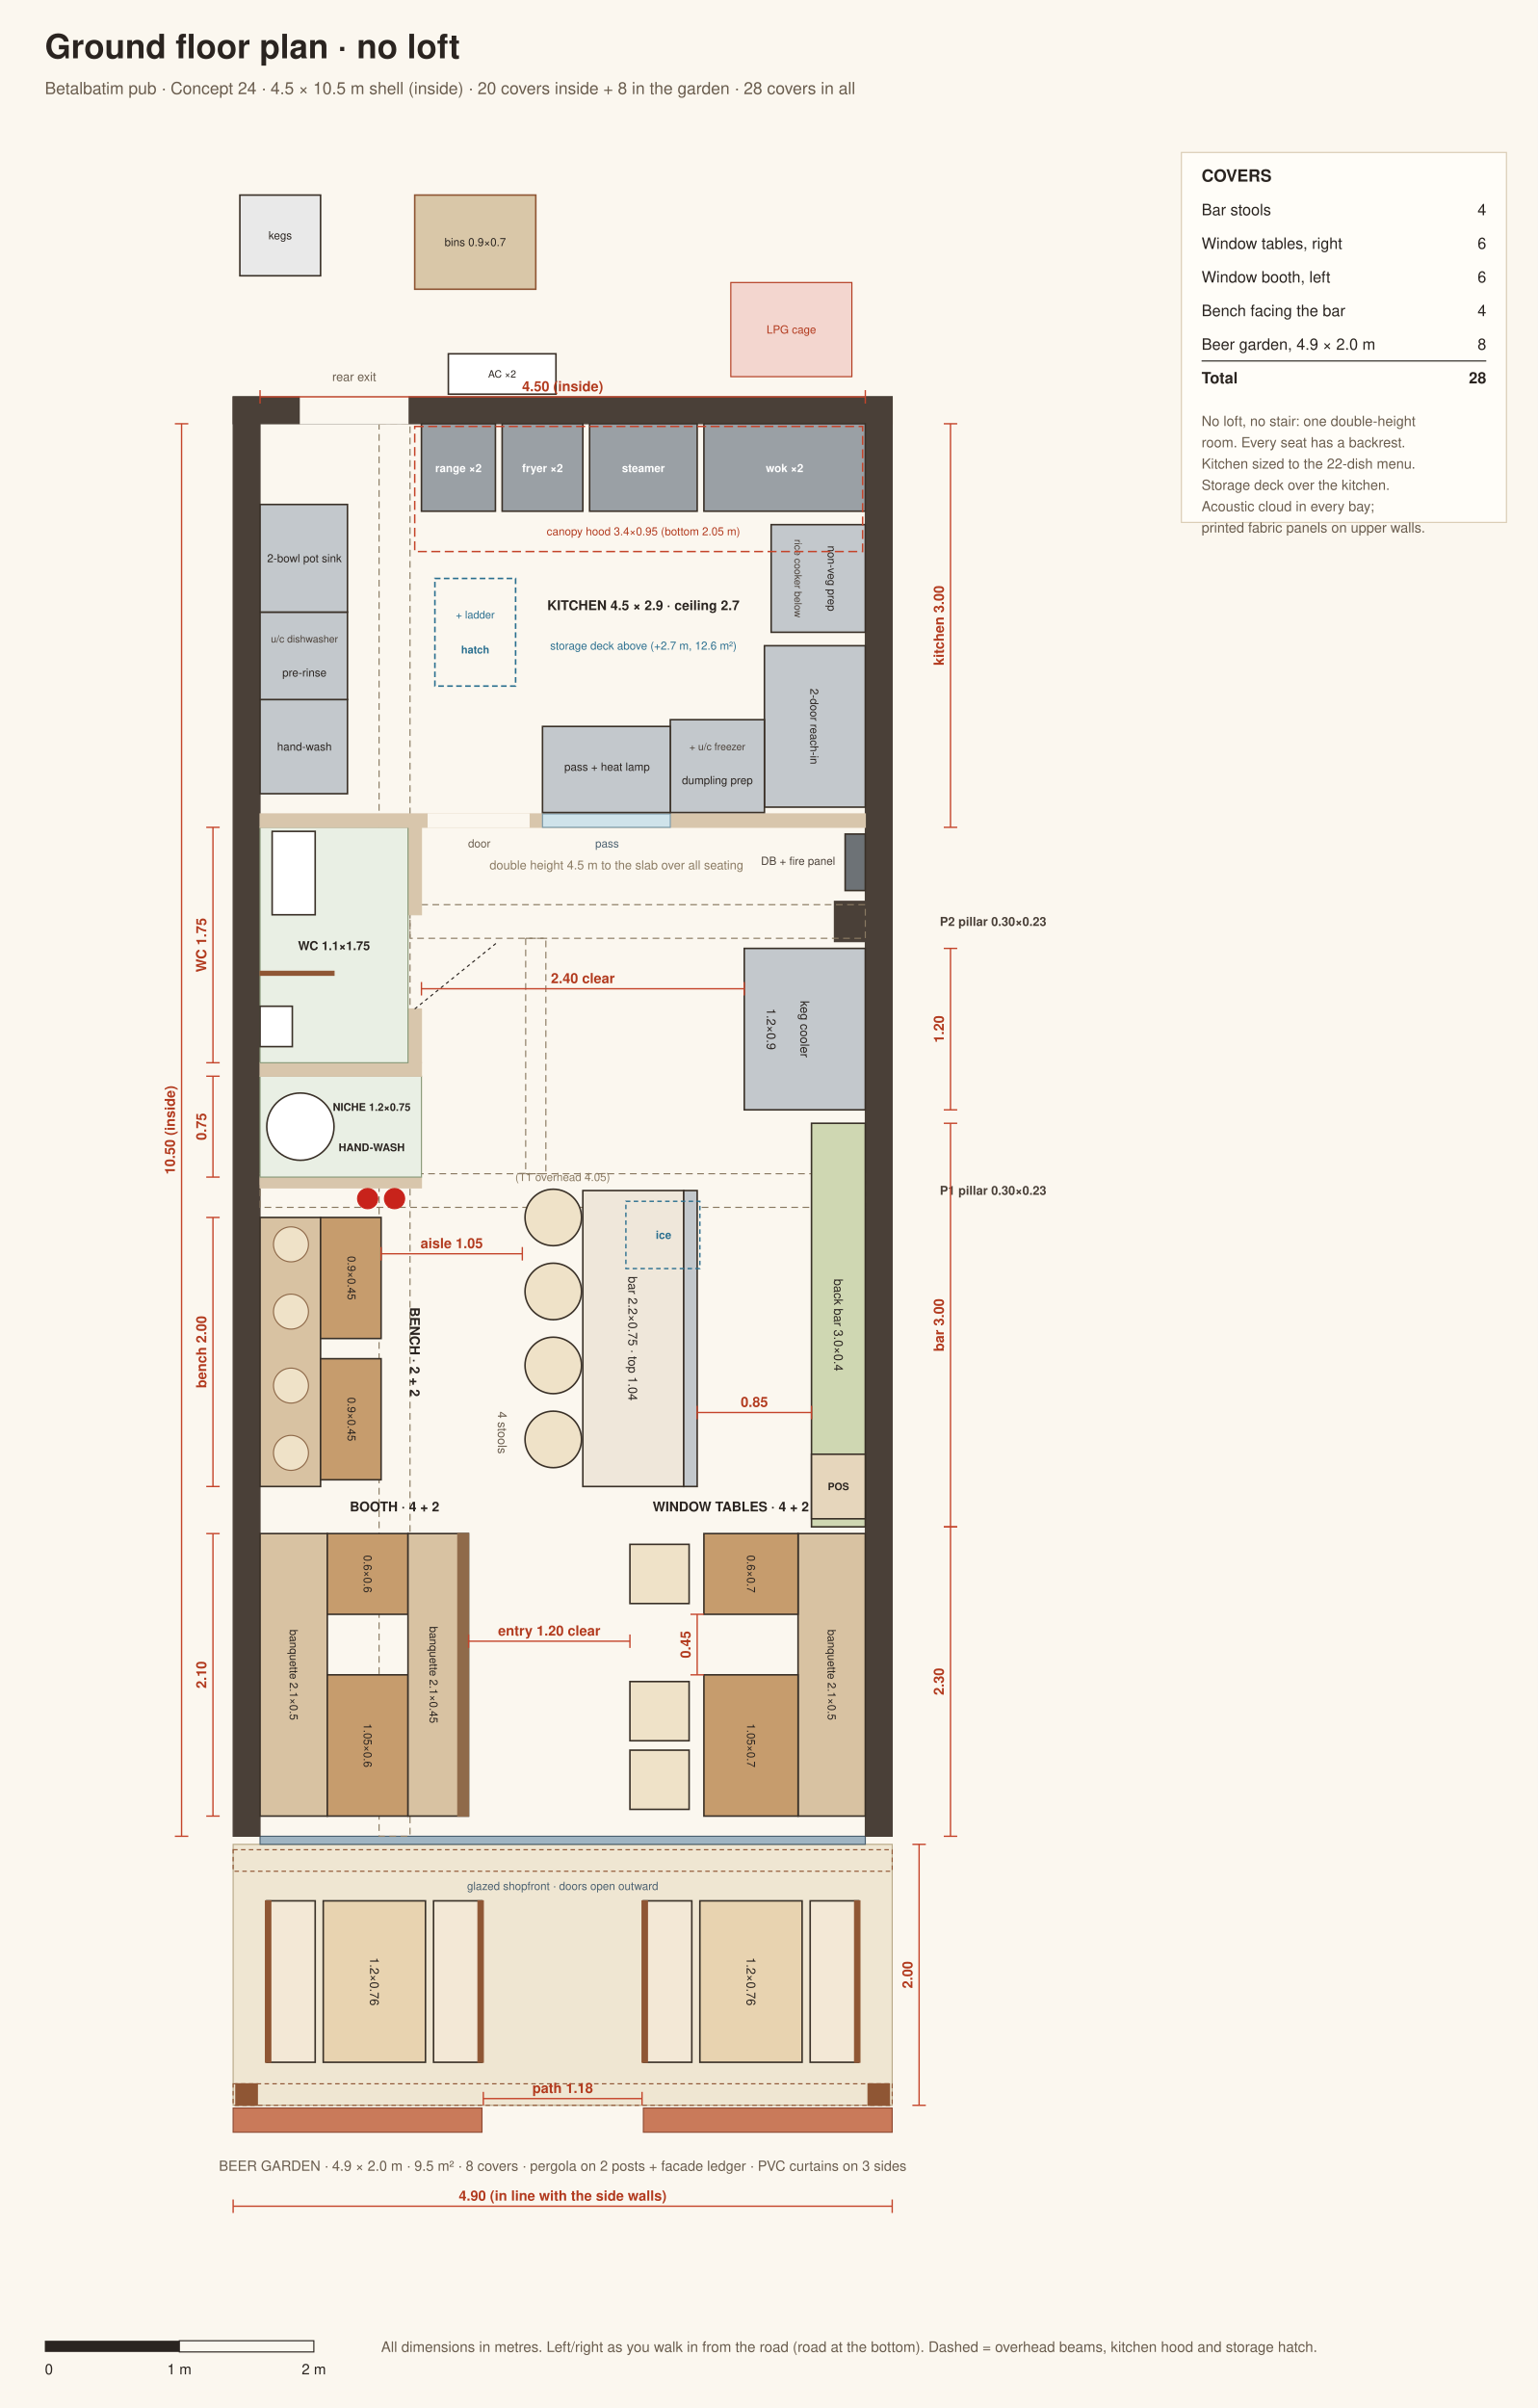
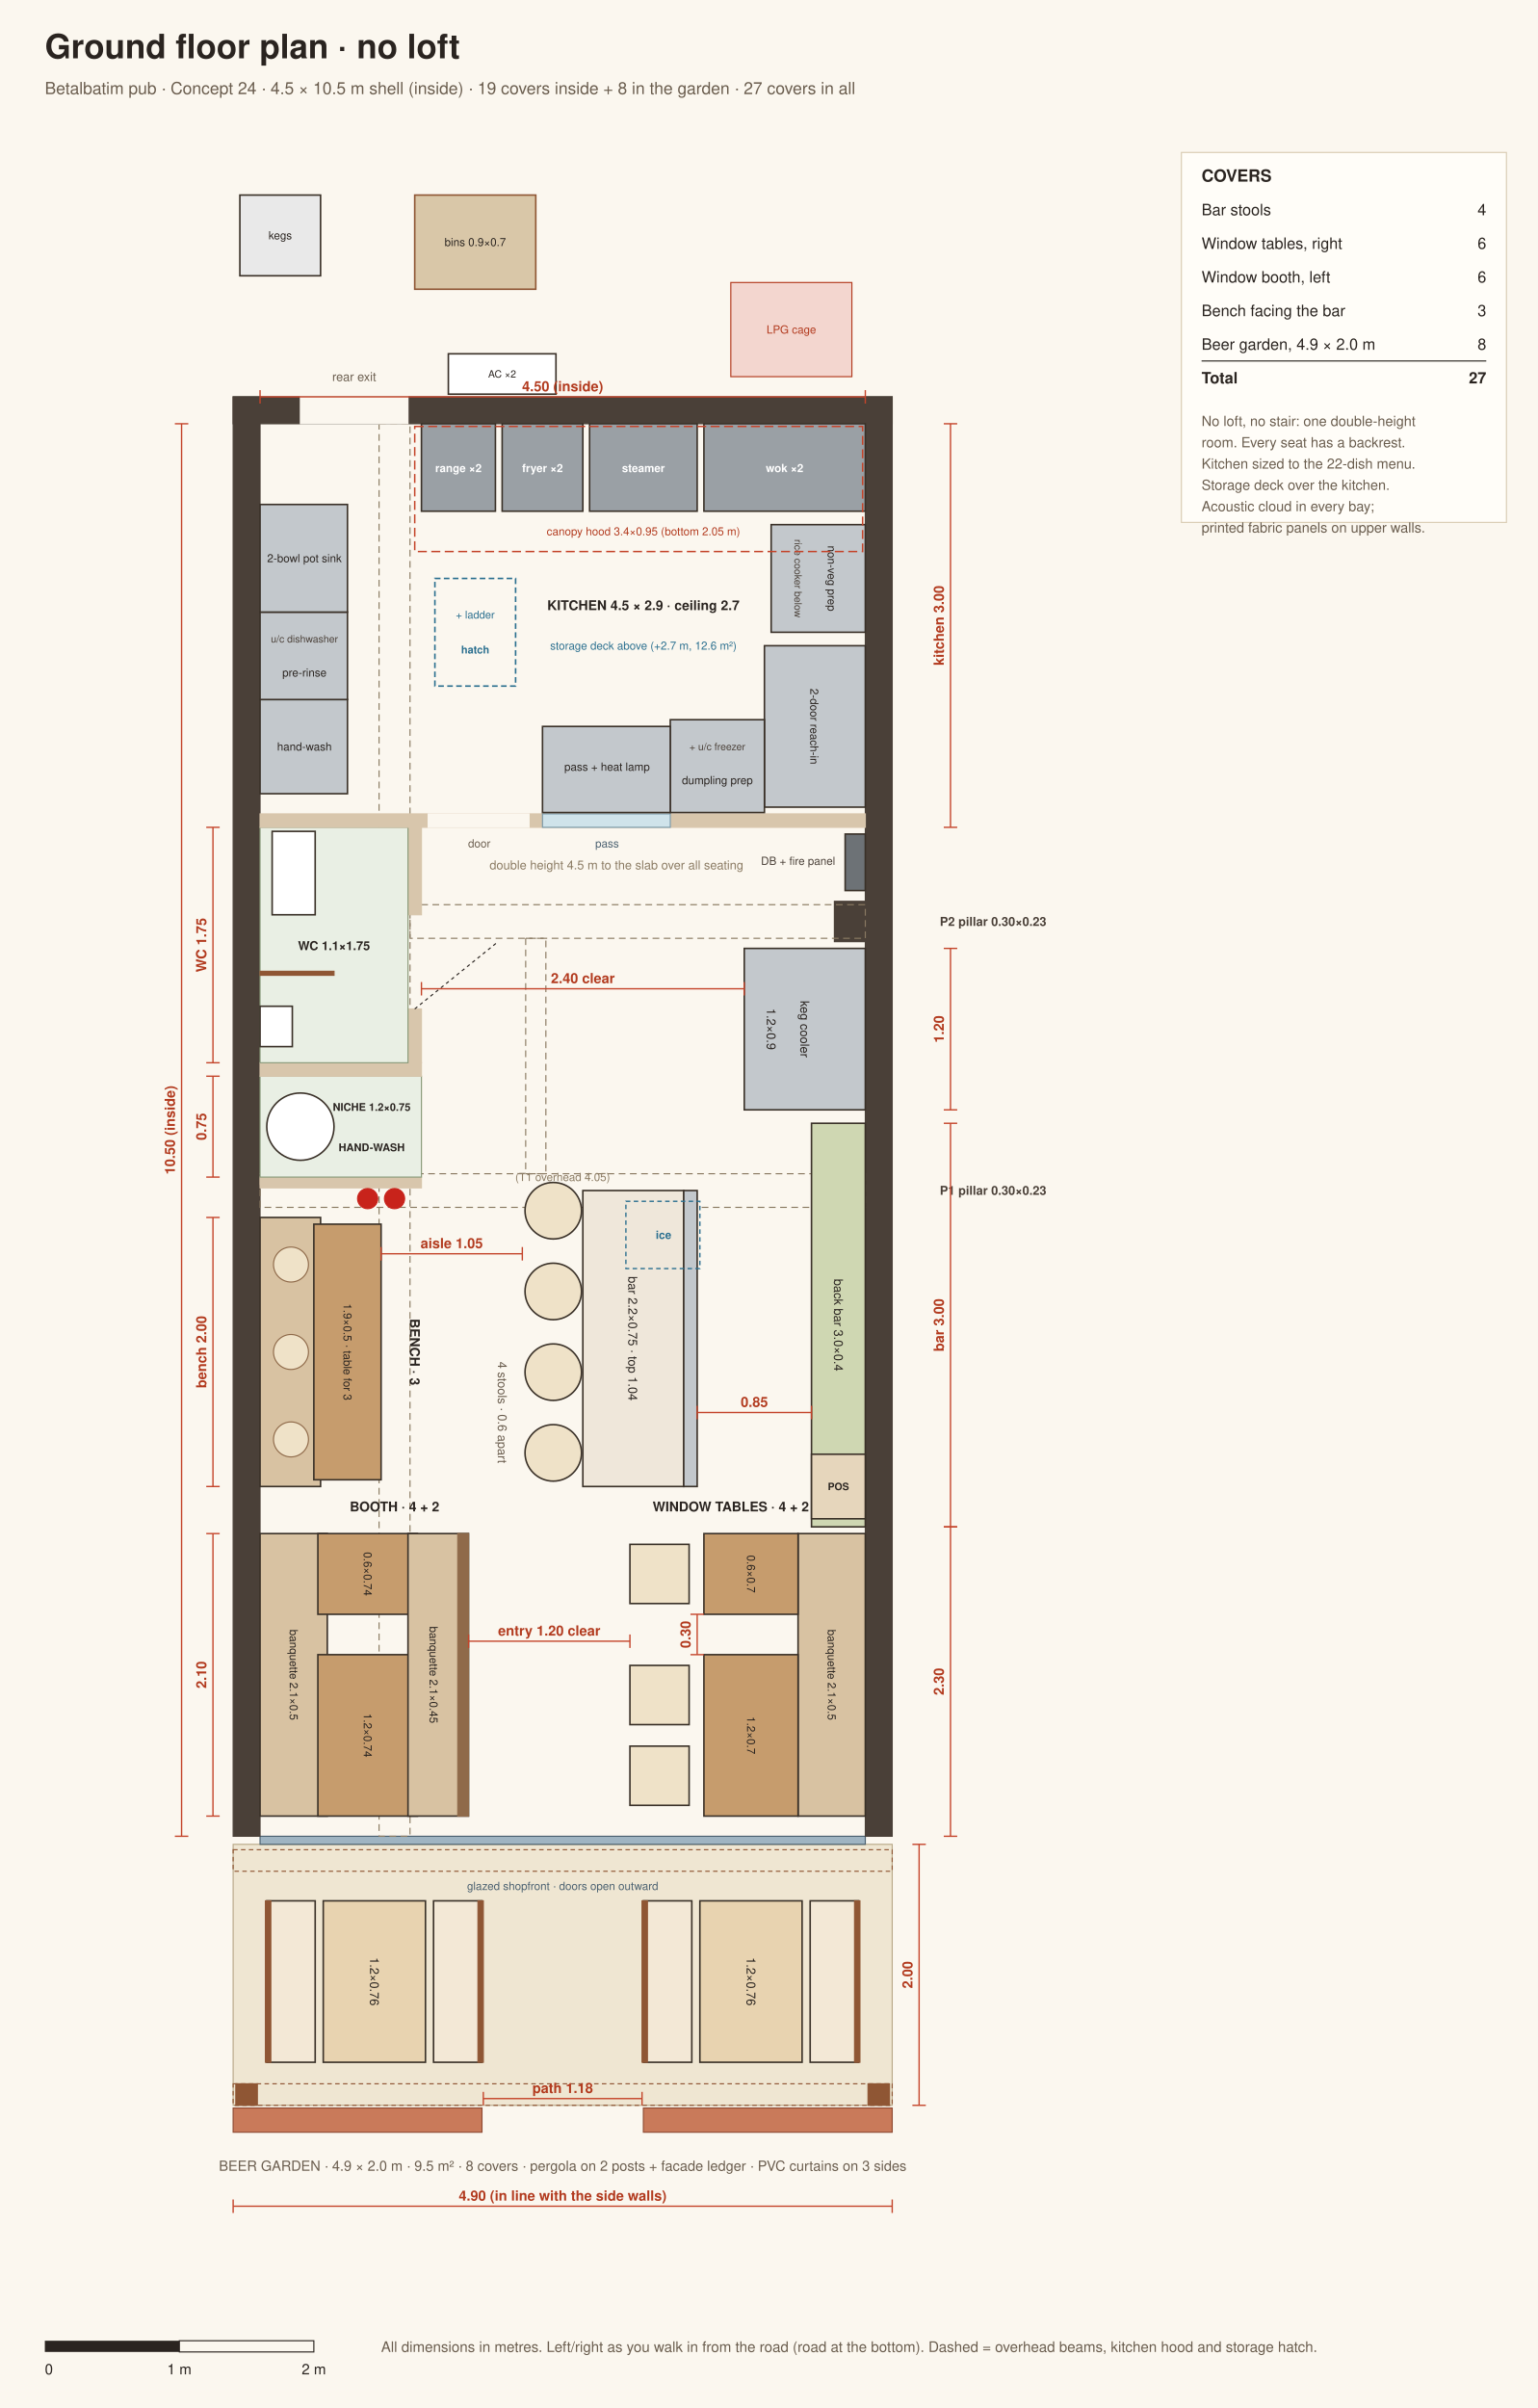
<svg xmlns="http://www.w3.org/2000/svg" width="1372" height="2148" viewBox="0 0 1372 2148" font-family="IBM Plex Sans, Helvetica, Arial, sans-serif">
  <rect width="100%" height="100%" fill="#fbf7ef" />
  <text x="40" y="52" font-size="30" font-weight="700" fill="#2a2420">Ground floor plan · no loft</text>
-   <text x="40" y="84" font-size="15" fill="#6a5d4e">Betalbatim pub · Concept 24 · 4.5 × 10.5 m shell (inside) · 20 covers inside + 8 in the garden · 28 covers in all</text>
+   <text x="40" y="84" font-size="15" fill="#6a5d4e">Betalbatim pub · Concept 24 · 4.5 × 10.5 m shell (inside) · 19 covers inside + 8 in the garden · 27 covers in all</text>
  <rect x="208.0" y="1645.2" width="588.0" height="232.8" rx="0" fill="#efe6d2" stroke="#b9a989" stroke-width="1" opacity="1" />
  <rect x="774.4" y="1858.8" width="19.2" height="19.2" rx="0" fill="#8f5634" stroke="#8f5634" stroke-width="1" opacity="1" />
  <rect x="210.4" y="1858.8" width="19.2" height="19.2" rx="0" fill="#8f5634" stroke="#8f5634" stroke-width="1" opacity="1" />
  <rect x="208.0" y="1650.0" width="588.0" height="19.2" rx="0" fill="none" stroke="#8f5634" stroke-width="1" opacity="1" stroke-dasharray="4 3" />
  <rect x="208.0" y="1858.8" width="588.0" height="19.2" rx="0" fill="none" stroke="#8f5634" stroke-width="1" opacity="1" stroke-dasharray="4 3" />
  <rect x="624.4" y="1695.6" width="91.2" height="144.0" rx="0" fill="#e8d3b0" stroke="#3a3128" stroke-width="1.4" opacity="1" />
  <text x="670.0" y="1771.5" font-size="11" fill="#2a2420" text-anchor="middle" font-weight="500" transform="rotate(90 670.0 1767.6)">1.2×0.76</text>
  <rect x="722.8" y="1695.6" width="43.2" height="144.0" rx="0" fill="#f3e8d6" stroke="#3a3128" stroke-width="1.4" opacity="1" />
  <rect x="762.4" y="1695.6" width="4.8" height="144.0" rx="0" fill="#8f5634" stroke="#8f5634" stroke-width="1" opacity="1" />
  <rect x="574.0" y="1695.6" width="43.2" height="144.0" rx="0" fill="#f3e8d6" stroke="#3a3128" stroke-width="1.4" opacity="1" />
  <rect x="572.8" y="1695.6" width="4.8" height="144.0" rx="0" fill="#8f5634" stroke="#8f5634" stroke-width="1" opacity="1" />
  <rect x="288.4" y="1695.6" width="91.2" height="144.0" rx="0" fill="#e8d3b0" stroke="#3a3128" stroke-width="1.4" opacity="1" />
  <text x="334.0" y="1771.5" font-size="11" fill="#2a2420" text-anchor="middle" font-weight="500" transform="rotate(90 334.0 1767.6)">1.2×0.76</text>
  <rect x="386.8" y="1695.6" width="43.2" height="144.0" rx="0" fill="#f3e8d6" stroke="#3a3128" stroke-width="1.4" opacity="1" />
  <rect x="426.4" y="1695.6" width="4.8" height="144.0" rx="0" fill="#8f5634" stroke="#8f5634" stroke-width="1" opacity="1" />
  <rect x="238.0" y="1695.6" width="43.2" height="144.0" rx="0" fill="#f3e8d6" stroke="#3a3128" stroke-width="1.4" opacity="1" />
  <rect x="236.8" y="1695.6" width="4.8" height="144.0" rx="0" fill="#8f5634" stroke="#8f5634" stroke-width="1" opacity="1" />
  <rect x="574.0" y="1880.4" width="222.0" height="21.6" rx="0" fill="#c97a5a" stroke="#8f4a32" stroke-width="1" opacity="1" />
  <rect x="208.0" y="1880.4" width="222.0" height="21.6" rx="0" fill="#c97a5a" stroke="#8f4a32" stroke-width="1" opacity="1" />
  <text x="502.0" y="1936.4" font-size="12.5" fill="#6a5d4e" text-anchor="middle" font-weight="500">BEER GARDEN · 4.9 × 2.0 m · 9.5 m² · 8 covers · pergola on 2 posts + facade ledger · PVC curtains on 3 sides</text>
  <g stroke="#c4442a" stroke-width="1.2">
    <line x1="572.8" y1="1872.0" x2="431.2" y2="1872.0" />
    <line x1="572.8" y1="1866.0" x2="572.8" y2="1878.0" />
    <line x1="431.2" y1="1866.0" x2="431.2" y2="1878.0" />
  </g>
  <text x="502.0" y="1867.0" font-size="12.5" fill="#b23a1e" text-anchor="middle" font-weight="600">path 1.18</text>
  <g stroke="#c4442a" stroke-width="1.2">
    <line x1="820.0" y1="1878.0" x2="820.0" y2="1645.2" />
    <line x1="814.0" y1="1878.0" x2="826.0" y2="1878.0" />
    <line x1="814.0" y1="1645.2" x2="826.0" y2="1645.2" />
  </g>
  <text x="814.0" y="1761.6" font-size="12.5" fill="#b23a1e" text-anchor="middle" font-weight="600" transform="rotate(-90 814.0 1761.6)">2.00</text>
  <g stroke="#c4442a" stroke-width="1.2">
    <line x1="796.0" y1="1968.0" x2="208" y2="1968.0" />
    <line x1="796.0" y1="1962.0" x2="796.0" y2="1974.0" />
    <line x1="208" y1="1962.0" x2="208" y2="1974.0" />
  </g>
  <text x="502.0" y="1963.0" font-size="12.5" fill="#b23a1e" text-anchor="middle" font-weight="600">4.90 (in line with the side walls)</text>
  <rect x="232.0" y="1638.0" width="540.0" height="7.2" rx="0" fill="#9fb4c2" stroke="#4a6070" stroke-width="1" opacity="1" />
  <text x="502.0" y="1685.9" font-size="10" fill="#4a6070" text-anchor="middle" font-weight="500">glazed shopfront · doors open outward</text>
  <rect x="772.0" y="354.0" width="24.0" height="1284.0" rx="0" fill="#4a4038" stroke="#4a4038" stroke-width="1" opacity="1" />
  <rect x="208.0" y="354.0" width="24.0" height="1284.0" rx="0" fill="#4a4038" stroke="#4a4038" stroke-width="1" opacity="1" />
  <rect x="208.0" y="354.0" width="588.0" height="24.0" rx="0" fill="#4a4038" stroke="#4a4038" stroke-width="1" opacity="1" />
  <rect x="744.4" y="1044.0" width="27.6" height="36.0" rx="0" fill="#4a4038" stroke="#4a4038" stroke-width="1" opacity="1" />
  <text x="886.0" y="1065.8" font-size="11" fill="#4a4038" text-anchor="middle" font-weight="700">P1 pillar 0.30×0.23</text>
  <rect x="744.4" y="804.0" width="27.6" height="36.0" rx="0" fill="#4a4038" stroke="#4a4038" stroke-width="1" opacity="1" />
  <text x="886.0" y="825.9" font-size="11" fill="#4a4038" text-anchor="middle" font-weight="700">P2 pillar 0.30×0.23</text>
  <rect x="338.2" y="378.0" width="27.6" height="1260.0" rx="0" fill="none" stroke="#8a7a62" stroke-width="1" opacity="1" stroke-dasharray="6 4" />
  <rect x="232.0" y="1047.0" width="540.0" height="30.0" rx="0" fill="none" stroke="#8a7a62" stroke-width="1" opacity="1" stroke-dasharray="6 4" />
  <rect x="365.8" y="807.0" width="406.2" height="30.0" rx="0" fill="none" stroke="#8a7a62" stroke-width="1" opacity="1" stroke-dasharray="6 4" />
  <rect x="469.0" y="837.0" width="18.0" height="210.0" rx="0" fill="none" stroke="#8a7a62" stroke-width="1" opacity="1" stroke-dasharray="6 4" />
  <rect x="712.0" y="1368.0" width="60.0" height="252.0" rx="0" fill="#d8c2a2" stroke="#3a3128" stroke-width="1.4" opacity="1" />
  <text x="742.0" y="1497.5" font-size="10" fill="#2a2420" text-anchor="middle" font-weight="500" transform="rotate(90 742.0 1494.0)">banquette 2.1×0.5</text>
-   <rect x="628.0" y="1494.0" width="84.0" height="126.0" rx="0" fill="#c69c6d" stroke="#3a3128" stroke-width="1.4" opacity="1" />
-   <text x="670.0" y="1560.5" font-size="10" fill="#2a2420" text-anchor="middle" font-weight="500" transform="rotate(90 670.0 1557.0)">1.05×0.7</text>
+   <rect x="628.0" y="1476.0" width="84.0" height="144.0" rx="0" fill="#c69c6d" stroke="#3a3128" stroke-width="1.4" opacity="1" />
+   <text x="670.0" y="1551.5" font-size="10" fill="#2a2420" text-anchor="middle" font-weight="500" transform="rotate(90 670.0 1548.0)">1.2×0.7</text>
  <rect x="628.0" y="1368.0" width="84.0" height="72.0" rx="0" fill="#c69c6d" stroke="#3a3128" stroke-width="1.4" opacity="1" />
  <text x="670.0" y="1407.5" font-size="10" fill="#2a2420" text-anchor="middle" font-weight="500" transform="rotate(90 670.0 1404.0)">0.6×0.7</text>
-   <rect x="562.0" y="1561.2" width="52.8" height="52.8" rx="0" fill="#efe2c8" stroke="#3a3128" stroke-width="1.4" opacity="1" />
-   <rect x="562.0" y="1500.0" width="52.8" height="52.8" rx="0" fill="#efe2c8" stroke="#3a3128" stroke-width="1.4" opacity="1" />
+   <rect x="562.0" y="1557.6" width="52.8" height="52.8" rx="0" fill="#efe2c8" stroke="#3a3128" stroke-width="1.4" opacity="1" />
+   <rect x="562.0" y="1485.6" width="52.8" height="52.8" rx="0" fill="#efe2c8" stroke="#3a3128" stroke-width="1.4" opacity="1" />
  <rect x="562.0" y="1377.6" width="52.8" height="52.8" rx="0" fill="#efe2c8" stroke="#3a3128" stroke-width="1.4" opacity="1" />
  <g stroke="#c4442a" stroke-width="1.2">
-     <line x1="622.0" y1="1494" x2="622.0" y2="1440.0" />
-     <line x1="616.0" y1="1494" x2="628.0" y2="1494" />
+     <line x1="622.0" y1="1476.0" x2="622.0" y2="1440.0" />
+     <line x1="616.0" y1="1476.0" x2="628.0" y2="1476.0" />
    <line x1="616.0" y1="1440.0" x2="628.0" y2="1440.0" />
  </g>
-   <text x="616.0" y="1467.0" font-size="12.5" fill="#b23a1e" text-anchor="middle" font-weight="600" transform="rotate(-90 616.0 1467.0)">0.45</text>
+   <text x="616.0" y="1458.0" font-size="12.5" fill="#b23a1e" text-anchor="middle" font-weight="600" transform="rotate(-90 616.0 1458.0)">0.30</text>
  <text x="652.0" y="1348.2" font-size="12" fill="#2a2420" text-anchor="middle" font-weight="700">WINDOW TABLES · 4 + 2</text>
  <rect x="232.0" y="1368.0" width="60.0" height="252.0" rx="0" fill="#d8c2a2" stroke="#3a3128" stroke-width="1.4" opacity="1" />
  <text x="262.0" y="1497.5" font-size="10" fill="#2a2420" text-anchor="middle" font-weight="500" transform="rotate(90 262.0 1494.0)">banquette 2.1×0.5</text>
-   <rect x="292.0" y="1494.0" width="72.0" height="126.0" rx="0" fill="#c69c6d" stroke="#3a3128" stroke-width="1.4" opacity="1" />
-   <text x="328.0" y="1560.5" font-size="10" fill="#2a2420" text-anchor="middle" font-weight="500" transform="rotate(90 328.0 1557.0)">1.05×0.6</text>
-   <rect x="292.0" y="1368.0" width="72.0" height="72.0" rx="0" fill="#c69c6d" stroke="#3a3128" stroke-width="1.4" opacity="1" />
-   <text x="328.0" y="1407.5" font-size="10" fill="#2a2420" text-anchor="middle" font-weight="500" transform="rotate(90 328.0 1404.0)">0.6×0.6</text>
+   <rect x="283.6" y="1476.0" width="88.8" height="144.0" rx="0" fill="#c69c6d" stroke="#3a3128" stroke-width="1.4" opacity="1" />
+   <text x="328.0" y="1551.5" font-size="10" fill="#2a2420" text-anchor="middle" font-weight="500" transform="rotate(90 328.0 1548.0)">1.2×0.74</text>
+   <rect x="283.6" y="1368.0" width="88.8" height="72.0" rx="0" fill="#c69c6d" stroke="#3a3128" stroke-width="1.4" opacity="1" />
+   <text x="328.0" y="1407.5" font-size="10" fill="#2a2420" text-anchor="middle" font-weight="500" transform="rotate(90 328.0 1404.0)">0.6×0.74</text>
  <rect x="364.0" y="1368.0" width="54.0" height="252.0" rx="0" fill="#d8c2a2" stroke="#3a3128" stroke-width="1.4" opacity="1" />
  <rect x="408.4" y="1368.0" width="9.6" height="252.0" rx="0" fill="#8f6a4a" stroke="#8f6a4a" stroke-width="1" opacity="1" />
  <text x="386.8" y="1497.5" font-size="10" fill="#2a2420" text-anchor="middle" font-weight="500" transform="rotate(90 386.8 1494.0)">banquette 2.1×0.45</text>
  <text x="352.0" y="1348.2" font-size="12" fill="#2a2420" text-anchor="middle" font-weight="700">BOOTH · 4 + 2</text>
  <g stroke="#c4442a" stroke-width="1.2">
    <line x1="562.0" y1="1464" x2="418.0" y2="1464" />
    <line x1="562.0" y1="1458" x2="562.0" y2="1470" />
    <line x1="418.0" y1="1458" x2="418.0" y2="1470" />
  </g>
  <text x="490.0" y="1459" font-size="12.5" fill="#b23a1e" text-anchor="middle" font-weight="600">entry 1.20 clear</text>
  <rect x="232.0" y="1086.0" width="54.0" height="240.0" rx="0" fill="#d8c2a2" stroke="#3a3128" stroke-width="1.4" opacity="1" />
-   <rect x="286.0" y="1212.0" width="54.0" height="108.0" rx="0" fill="#c69c6d" stroke="#3a3128" stroke-width="1.4" opacity="1" />
-   <text x="313.6" y="1269.5" font-size="10" fill="#2a2420" text-anchor="middle" font-weight="500" transform="rotate(90 313.6 1266.0)">0.9×0.45</text>
-   <rect x="286.0" y="1086.0" width="54.0" height="108.0" rx="0" fill="#c69c6d" stroke="#3a3128" stroke-width="1.4" opacity="1" />
-   <text x="313.6" y="1143.5" font-size="10" fill="#2a2420" text-anchor="middle" font-weight="500" transform="rotate(90 313.6 1140.0)">0.9×0.45</text>
-   <circle cx="259.6" cy="1296.0" r="15.6" fill="#efe2c8" stroke="#8f6a4a" stroke-width="1" />
-   <circle cx="259.6" cy="1236.0" r="15.6" fill="#efe2c8" stroke="#8f6a4a" stroke-width="1" />
-   <circle cx="259.6" cy="1170.0" r="15.6" fill="#efe2c8" stroke="#8f6a4a" stroke-width="1" />
-   <circle cx="259.6" cy="1110.0" r="15.6" fill="#efe2c8" stroke="#8f6a4a" stroke-width="1" />
-   <text x="370.0" y="1210.2" font-size="12" fill="#2a2420" text-anchor="middle" font-weight="700" transform="rotate(90 370.0 1206.0)">BENCH · 2 + 2</text>
+   <rect x="280.0" y="1092.0" width="60.0" height="228.0" rx="0" fill="#c69c6d" stroke="#3a3128" stroke-width="1.4" opacity="1" />
+   <text x="310.0" y="1209.5" font-size="10" fill="#2a2420" text-anchor="middle" font-weight="500" transform="rotate(90 310.0 1206.0)">1.9×0.5 · table for 3</text>
+   <circle cx="259.6" cy="1284.0" r="15.6" fill="#efe2c8" stroke="#8f6a4a" stroke-width="1" />
+   <circle cx="259.6" cy="1206.0" r="15.6" fill="#efe2c8" stroke="#8f6a4a" stroke-width="1" />
+   <circle cx="259.6" cy="1128.0" r="15.6" fill="#efe2c8" stroke="#8f6a4a" stroke-width="1" />
+   <text x="370.0" y="1210.2" font-size="12" fill="#2a2420" text-anchor="middle" font-weight="700" transform="rotate(90 370.0 1206.0)">BENCH · 3</text>
  <g stroke="#c4442a" stroke-width="1.2">
    <line x1="466.0" y1="1118.4" x2="340.0" y2="1118.4" />
    <line x1="466.0" y1="1112.4" x2="466.0" y2="1124.4" />
    <line x1="340.0" y1="1112.4" x2="340.0" y2="1124.4" />
  </g>
  <text x="403.0" y="1113.4" font-size="12.5" fill="#b23a1e" text-anchor="middle" font-weight="600">aisle 1.05</text>
  <rect x="724.0" y="1002.0" width="48.0" height="360.0" rx="0" fill="#cfd7b2" stroke="#3a3128" stroke-width="1.4" opacity="1" />
  <text x="748.0" y="1185.9" font-size="11" fill="#2a2420" text-anchor="middle" font-weight="500" transform="rotate(90 748.0 1182.0)">back bar 3.0×0.4</text>
  <rect x="520.0" y="1062.0" width="90.0" height="264.0" rx="0" fill="#efe7da" stroke="#3a3128" stroke-width="1.4" opacity="1" />
  <text x="564.4" y="1197.8" font-size="11" fill="#2a2420" text-anchor="middle" font-weight="500" transform="rotate(90 564.4 1194.0)">bar 2.2×0.75 · top 1.04</text>
  <rect x="610.0" y="1062.0" width="12.0" height="264.0" rx="0" fill="#c3c8cc" stroke="#3a3128" stroke-width="1.4" opacity="1" />
  <rect x="558.4" y="1071.6" width="66.0" height="60.0" rx="0" fill="none" stroke="#2a6f8f" stroke-width="1.2" opacity="1" stroke-dasharray="4 3" />
  <text x="592.0" y="1105.1" font-size="10" fill="#2a6f8f" text-anchor="middle" font-weight="700">ice</text>
  <g stroke="#c4442a" stroke-width="1.2">
    <line x1="724.0" y1="1260.0" x2="622.0" y2="1260.0" />
    <line x1="724.0" y1="1254.0" x2="724.0" y2="1266.0" />
    <line x1="622.0" y1="1254.0" x2="622.0" y2="1266.0" />
  </g>
  <text x="673.0" y="1255.0" font-size="12.5" fill="#b23a1e" text-anchor="middle" font-weight="600">0.85</text>
  <rect x="724.0" y="1297.2" width="48.0" height="57.6" rx="0" fill="#e6d6bc" stroke="#3a3128" stroke-width="1.4" opacity="1" />
  <text x="748.0" y="1329.2" font-size="9" fill="#2a2420" text-anchor="middle" font-weight="700">POS</text>
-   <circle cx="493.6" cy="1284.0" r="25.2" fill="#efe2c8" stroke="#3a3128" stroke-width="1.4" />
-   <circle cx="493.6" cy="1218.0" r="25.2" fill="#efe2c8" stroke="#3a3128" stroke-width="1.4" />
+   <circle cx="493.6" cy="1296.0" r="25.2" fill="#efe2c8" stroke="#3a3128" stroke-width="1.4" />
+   <circle cx="493.6" cy="1224.0" r="25.2" fill="#efe2c8" stroke="#3a3128" stroke-width="1.4" />
  <circle cx="493.6" cy="1152.0" r="25.2" fill="#efe2c8" stroke="#3a3128" stroke-width="1.4" />
-   <circle cx="493.6" cy="1086.0" r="25.2" fill="#efe2c8" stroke="#3a3128" stroke-width="1.4" />
-   <text x="448.0" y="1281.8" font-size="11" fill="#6a5d4e" text-anchor="middle" font-weight="500" transform="rotate(90 448.0 1278.0)">4 stools</text>
+   <circle cx="493.6" cy="1080.0" r="25.2" fill="#efe2c8" stroke="#3a3128" stroke-width="1.4" />
+   <text x="448.0" y="1263.8" font-size="11" fill="#6a5d4e" text-anchor="middle" font-weight="500" transform="rotate(90 448.0 1260.0)">4 stools · 0.6 apart</text>
  <rect x="664.0" y="846.0" width="108.0" height="144.0" rx="0" fill="#c3c8cc" stroke="#3a3128" stroke-width="1.4" opacity="1" />
  <text x="718.0" y="921.9" font-size="11" fill="#2a2420" text-anchor="middle" font-weight="500" transform="rotate(90 718.0 918.0)">keg cooler</text>
  <text x="688.0" y="921.9" font-size="11" fill="#2a2420" text-anchor="middle" font-weight="500" transform="rotate(90 688.0 918.0)">1.2×0.9</text>
  <rect x="754.0" y="744.0" width="18.0" height="50.4" rx="0" fill="#6d7276" stroke="#3a3128" stroke-width="1.4" opacity="1" />
  <text x="712.0" y="771.5" font-size="10" fill="#4a4038" text-anchor="middle" font-weight="500">DB + fire panel</text>
  <rect x="232.0" y="1050.0" width="144.0" height="9.6" rx="0" fill="#d8c6ac" stroke="#d8c6ac" stroke-width="1" opacity="1" />
  <rect x="232.0" y="960.0" width="144.0" height="90.0" rx="0" fill="#e9efe4" stroke="#8a9a7a" stroke-width="1" opacity="1" />
  <circle cx="268.0" cy="1005.0" r="30.0" fill="#ffffff" stroke="#3a3128" stroke-width="1.4" />
  <text x="331.6" y="1026.9" font-size="9.5" fill="#2a2420" text-anchor="middle" font-weight="700">HAND-WASH</text>
  <text x="331.6" y="990.9" font-size="9.5" fill="#2a2420" text-anchor="middle" font-weight="700">NICHE 1.2×0.75</text>
  <circle cx="352.0" cy="1069.2" r="9.0" fill="#c8231b" stroke="#c8231b" stroke-width="1" />
  <circle cx="328.0" cy="1069.2" r="9.0" fill="#c8231b" stroke="#c8231b" stroke-width="1" />
  <rect x="232.0" y="948.0" width="144.0" height="12.0" rx="0" fill="#d8c6ac" stroke="#d8c6ac" stroke-width="1" opacity="1" />
  <rect x="364.0" y="900.0" width="12.0" height="48.0" rx="0" fill="#d8c6ac" stroke="#d8c6ac" stroke-width="1" opacity="1" />
  <rect x="364.0" y="738.0" width="12.0" height="78.0" rx="0" fill="#d8c6ac" stroke="#d8c6ac" stroke-width="1" opacity="1" />
  <rect x="232.0" y="738.0" width="132.0" height="210.0" rx="0" fill="#e9efe4" stroke="#8a9a7a" stroke-width="1" opacity="1" />
  <line x1="370.0" y1="900.0" x2="444.4" y2="840.0" stroke="#2a2420" stroke-width="1" stroke-dasharray="3 3" />
  <text x="298.0" y="847.5" font-size="11" fill="#2a2420" text-anchor="middle" font-weight="700">WC 1.1×1.75</text>
  <rect x="242.8" y="741.6" width="38.4" height="74.4" rx="0" fill="#ffffff" stroke="#3a3128" stroke-width="1.4" opacity="1" />
  <rect x="232.0" y="897.6" width="28.8" height="36.0" rx="0" fill="#ffffff" stroke="#3a3128" stroke-width="1.4" opacity="1" />
  <rect x="232.0" y="866.4" width="66.0" height="3.6" rx="0" fill="#8f5634" stroke="#8f5634" stroke-width="1" opacity="1" />
  <rect x="232.0" y="726.0" width="540.0" height="12.0" rx="0" fill="#d8c6ac" stroke="#d8c6ac" stroke-width="1" opacity="1" />
  <rect x="484.0" y="726.0" width="114.0" height="12.0" rx="0" fill="#cfe3ea" stroke="#7a9aaa" stroke-width="1" opacity="1" />
  <rect x="382.0" y="726.0" width="90.0" height="12.0" rx="0" fill="#fbf7ef" stroke="#fbf7ef" stroke-width="1" opacity="1" />
  <text x="541.6" y="755.9" font-size="10" fill="#4a6070" text-anchor="middle" font-weight="500">pass</text>
  <text x="427.6" y="755.9" font-size="10" fill="#6a5d4e" text-anchor="middle" font-weight="500">door</text>
  <rect x="682.0" y="576.0" width="90.0" height="144.0" rx="0" fill="#c3c8cc" stroke="#3a3128" stroke-width="1.4" opacity="1" />
  <text x="726.4" y="651.5" font-size="10" fill="#2a2420" text-anchor="middle" font-weight="500" transform="rotate(90 726.4 648.0)">2-door reach-in</text>
  <rect x="688.0" y="468.0" width="84.0" height="96.0" rx="0" fill="#c3c8cc" stroke="#3a3128" stroke-width="1.4" opacity="1" />
  <text x="742.0" y="519.5" font-size="10" fill="#2a2420" text-anchor="middle" font-weight="500" transform="rotate(90 742.0 516.0)">non-veg prep</text>
  <text x="712.0" y="519.2" font-size="9" fill="#4a4038" text-anchor="middle" font-weight="500" transform="rotate(90 712.0 516.0)">rice cooker below</text>
  <rect x="598.0" y="642.0" width="84.0" height="82.8" rx="0" fill="#c3c8cc" stroke="#3a3128" stroke-width="1.4" opacity="1" />
  <text x="640.0" y="699.5" font-size="10" fill="#2a2420" text-anchor="middle" font-weight="500">dumpling prep</text>
  <text x="640.0" y="669.2" font-size="9" fill="#4a4038" text-anchor="middle" font-weight="500">+ u/c freezer</text>
  <rect x="484.0" y="648.0" width="114.0" height="76.8" rx="0" fill="#c3c8cc" stroke="#3a3128" stroke-width="1.4" opacity="1" />
  <text x="541.6" y="687.5" font-size="10" fill="#2a2420" text-anchor="middle" font-weight="500">pass + heat lamp</text>
  <rect x="628.0" y="378.0" width="144.0" height="78.0" rx="0" fill="#9aa0a5" stroke="#3a3128" stroke-width="1.4" opacity="1" />
  <text x="700.0" y="421.1" font-size="10" fill="#fff" text-anchor="middle" font-weight="700">wok ×2</text>
  <rect x="526.0" y="378.0" width="96.0" height="78.0" rx="0" fill="#9aa0a5" stroke="#3a3128" stroke-width="1.4" opacity="1" />
  <text x="574.0" y="421.1" font-size="10" fill="#fff" text-anchor="middle" font-weight="700">steamer</text>
  <rect x="448.0" y="378.0" width="72.0" height="78.0" rx="0" fill="#9aa0a5" stroke="#3a3128" stroke-width="1.4" opacity="1" />
  <text x="484.0" y="421.1" font-size="10" fill="#fff" text-anchor="middle" font-weight="700">fryer ×2</text>
  <rect x="376.0" y="378.0" width="66.0" height="78.0" rx="0" fill="#9aa0a5" stroke="#3a3128" stroke-width="1.4" opacity="1" />
  <text x="409.0" y="421.1" font-size="10" fill="#fff" text-anchor="middle" font-weight="700">range ×2</text>
  <rect x="370.0" y="380.4" width="399.6" height="111.6" rx="0" fill="none" stroke="#c4442a" stroke-width="1.3" opacity="1" stroke-dasharray="8 4" />
  <text x="574.0" y="477.5" font-size="10" fill="#b23a1e" text-anchor="middle" font-weight="500">canopy hood 3.4×0.95 (bottom 2.05 m)</text>
  <rect x="232.0" y="624.0" width="78.0" height="84.0" rx="0" fill="#c3c8cc" stroke="#3a3128" stroke-width="1.4" opacity="1" />
  <text x="271.6" y="669.5" font-size="10" fill="#2a2420" text-anchor="middle" font-weight="500">hand-wash</text>
  <rect x="232.0" y="546.0" width="78.0" height="78.0" rx="0" fill="#c3c8cc" stroke="#3a3128" stroke-width="1.4" opacity="1" />
  <text x="271.6" y="603.5" font-size="10" fill="#2a2420" text-anchor="middle" font-weight="500">pre-rinse</text>
  <text x="271.6" y="573.1" font-size="9" fill="#4a4038" text-anchor="middle" font-weight="500">u/c dishwasher</text>
  <rect x="232.0" y="450.0" width="78.0" height="96.0" rx="0" fill="#c3c8cc" stroke="#3a3128" stroke-width="1.4" opacity="1" />
  <text x="271.6" y="501.5" font-size="10" fill="#2a2420" text-anchor="middle" font-weight="500">2-bowl pot sink</text>
  <text x="574.0" y="544.2" font-size="12" fill="#2a2420" text-anchor="middle" font-weight="700">KITCHEN 4.5 × 2.9 · ceiling 2.7</text>
  <rect x="388.0" y="516.0" width="72.0" height="96.0" rx="0" fill="none" stroke="#2a6f8f" stroke-width="1.4" opacity="1" stroke-dasharray="5 3" />
  <text x="424.0" y="582.9" font-size="9.5" fill="#2a6f8f" text-anchor="middle" font-weight="700">hatch</text>
  <text x="424.0" y="551.7" font-size="9.5" fill="#2a6f8f" text-anchor="middle" font-weight="500">+ ladder</text>
  <text x="574.0" y="579.5" font-size="10" fill="#2a6f8f" text-anchor="middle" font-weight="500">storage deck above (+2.7 m, 12.6 m²)</text>
  <rect x="268.0" y="354.0" width="96.0" height="24.0" rx="0" fill="#fbf7ef" stroke="#fbf7ef" stroke-width="1" opacity="1" />
  <text x="316.0" y="339.9" font-size="11" fill="#6a5d4e" text-anchor="middle" font-weight="500">rear exit</text>
  <rect x="652.0" y="252.0" width="108.0" height="84.0" rx="0" fill="#f3d6cf" stroke="#b23a1e" stroke-width="1" opacity="1" />
  <text x="706.0" y="297.5" font-size="10" fill="#b23a1e" text-anchor="middle" font-weight="500">LPG cage</text>
  <rect x="214.0" y="174.0" width="72.0" height="72.0" rx="0" fill="#e9e9e9" stroke="#3a3128" stroke-width="1.4" opacity="1" />
  <text x="250.0" y="213.5" font-size="10" fill="#2a2420" text-anchor="middle" font-weight="500">kegs</text>
  <rect x="370.0" y="174.0" width="108.0" height="84.0" rx="0" fill="#d9c7a8" stroke="#8f5634" stroke-width="1.4" opacity="1" />
  <text x="424.0" y="219.5" font-size="10" fill="#2a2420" text-anchor="middle" font-weight="500">bins 0.9×0.7</text>
  <rect x="400.0" y="315.6" width="96.0" height="36.0" rx="0" fill="#ffffff" stroke="#3a3128" stroke-width="1.4" opacity="1" />
  <text x="448.0" y="336.8" font-size="9" fill="#2a2420" text-anchor="middle" font-weight="500">AC ×2</text>
  <g stroke="#c4442a" stroke-width="1.2">
    <line x1="232.0" y1="354" x2="772.0" y2="354" />
    <line x1="232.0" y1="348" x2="232.0" y2="360" />
    <line x1="772.0" y1="348" x2="772.0" y2="360" />
  </g>
  <text x="502.0" y="349" font-size="12.5" fill="#b23a1e" text-anchor="middle" font-weight="600">4.50 (inside)</text>
  <g stroke="#c4442a" stroke-width="1.2">
    <line x1="162" y1="1638.0" x2="162" y2="378" />
    <line x1="156" y1="1638.0" x2="168" y2="1638.0" />
    <line x1="156" y1="378" x2="168" y2="378" />
  </g>
  <text x="156" y="1008.0" font-size="12.5" fill="#b23a1e" text-anchor="middle" font-weight="600" transform="rotate(-90 156 1008.0)">10.50 (inside)</text>
  <g stroke="#c4442a" stroke-width="1.2">
    <line x1="848.0" y1="1638.0" x2="848.0" y2="1362" />
    <line x1="842.0" y1="1638.0" x2="854.0" y2="1638.0" />
    <line x1="842.0" y1="1362" x2="854.0" y2="1362" />
  </g>
  <text x="842.0" y="1500.0" font-size="12.5" fill="#b23a1e" text-anchor="middle" font-weight="600" transform="rotate(-90 842.0 1500.0)">2.30</text>
  <g stroke="#c4442a" stroke-width="1.2">
    <line x1="848.0" y1="1362" x2="848.0" y2="1002" />
    <line x1="842.0" y1="1362" x2="854.0" y2="1362" />
    <line x1="842.0" y1="1002" x2="854.0" y2="1002" />
  </g>
  <text x="842.0" y="1182" font-size="12.5" fill="#b23a1e" text-anchor="middle" font-weight="600" transform="rotate(-90 842.0 1182)">bar 3.00</text>
  <g stroke="#c4442a" stroke-width="1.2">
    <line x1="848.0" y1="990.0" x2="848.0" y2="846" />
    <line x1="842.0" y1="990.0" x2="854.0" y2="990.0" />
    <line x1="842.0" y1="846" x2="854.0" y2="846" />
  </g>
  <text x="842.0" y="918.0" font-size="12.5" fill="#b23a1e" text-anchor="middle" font-weight="600" transform="rotate(-90 842.0 918.0)">1.20</text>
  <g stroke="#c4442a" stroke-width="1.2">
    <line x1="848.0" y1="738.0" x2="848.0" y2="378" />
    <line x1="842.0" y1="738.0" x2="854.0" y2="738.0" />
    <line x1="842.0" y1="378" x2="854.0" y2="378" />
  </g>
  <text x="842.0" y="558.0" font-size="12.5" fill="#b23a1e" text-anchor="middle" font-weight="600" transform="rotate(-90 842.0 558.0)">kitchen 3.00</text>
  <g stroke="#c4442a" stroke-width="1.2">
    <line x1="190" y1="1620.0" x2="190" y2="1368.0" />
    <line x1="184" y1="1620.0" x2="196" y2="1620.0" />
    <line x1="184" y1="1368.0" x2="196" y2="1368.0" />
  </g>
  <text x="184" y="1494.0" font-size="12.5" fill="#b23a1e" text-anchor="middle" font-weight="600" transform="rotate(-90 184 1494.0)">2.10</text>
  <g stroke="#c4442a" stroke-width="1.2">
    <line x1="190" y1="1326.0" x2="190" y2="1086.0" />
    <line x1="184" y1="1326.0" x2="196" y2="1326.0" />
    <line x1="184" y1="1086.0" x2="196" y2="1086.0" />
  </g>
  <text x="184" y="1206.0" font-size="12.5" fill="#b23a1e" text-anchor="middle" font-weight="600" transform="rotate(-90 184 1206.0)">bench 2.00</text>
  <g stroke="#c4442a" stroke-width="1.2">
    <line x1="190" y1="1050.0" x2="190" y2="960.0" />
    <line x1="184" y1="1050.0" x2="196" y2="1050.0" />
    <line x1="184" y1="960.0" x2="196" y2="960.0" />
  </g>
  <text x="184" y="1005.0" font-size="12.5" fill="#b23a1e" text-anchor="middle" font-weight="600" transform="rotate(-90 184 1005.0)">0.75</text>
  <g stroke="#c4442a" stroke-width="1.2">
    <line x1="190" y1="948.0" x2="190" y2="738.0" />
    <line x1="184" y1="948.0" x2="196" y2="948.0" />
    <line x1="184" y1="738.0" x2="196" y2="738.0" />
  </g>
  <text x="184" y="843.0" font-size="12.5" fill="#b23a1e" text-anchor="middle" font-weight="600" transform="rotate(-90 184 843.0)">WC 1.75</text>
  <g stroke="#c4442a" stroke-width="1.2">
    <line x1="664.0" y1="882" x2="376.0" y2="882" />
    <line x1="664.0" y1="876" x2="664.0" y2="888" />
    <line x1="376.0" y1="876" x2="376.0" y2="888" />
  </g>
  <text x="520.0" y="877" font-size="12.5" fill="#b23a1e" text-anchor="middle" font-weight="600">2.40 clear</text>
  <text x="502.0" y="1053.5" font-size="10" fill="#8a7a62" text-anchor="middle" font-weight="500">(T1 overhead 4.05)</text>
  <text x="550.0" y="775.5" font-size="11" fill="#8a7a62" text-anchor="middle" font-weight="500">double height 4.5 m to the slab over all seating</text>
  <g transform="translate(40,2088)">
    <rect width="120" height="10" fill="#2a2420" />
    <rect x="120" width="120" height="10" fill="none" stroke="#2a2420" />
    <text y="30" font-size="13" fill="#2a2420">0</text>
    <text x="120" y="30" font-size="13" text-anchor="middle" fill="#2a2420">1 m</text>
    <text x="240" y="30" font-size="13" text-anchor="middle" fill="#2a2420">2 m</text>
    <text x="300" y="10" font-size="13" fill="#6a5d4e">All dimensions in metres. Left/right as you walk in from the road (road at the bottom). Dashed = overhead beams, kitchen hood and storage hatch.</text>
  </g>
  <g font-family="IBM Plex Sans, Helvetica, Arial, sans-serif">
    <rect x="1054" y="136" width="290" height="330" fill="#fffdf8" stroke="#d9cbb3" />
    <text x="1072" y="162" font-size="15" font-weight="700" fill="#2a2420">COVERS</text>
    <text x="1072" y="192" font-size="14" fill="#2a2420">Bar stools</text>
    <text x="1326" y="192" font-size="14" text-anchor="end" fill="#2a2420">4</text>
    <text x="1072" y="222" font-size="14" fill="#2a2420">Window tables, right</text>
    <text x="1326" y="222" font-size="14" text-anchor="end" fill="#2a2420">6</text>
    <text x="1072" y="252" font-size="14" fill="#2a2420">Window booth, left</text>
    <text x="1326" y="252" font-size="14" text-anchor="end" fill="#2a2420">6</text>
    <text x="1072" y="282" font-size="14" fill="#2a2420">Bench facing the bar</text>
-     <text x="1326" y="282" font-size="14" text-anchor="end" fill="#2a2420">4</text>
+     <text x="1326" y="282" font-size="14" text-anchor="end" fill="#2a2420">3</text>
    <text x="1072" y="312" font-size="14" fill="#2a2420">Beer garden, 4.9 × 2.0 m</text>
    <text x="1326" y="312" font-size="14" text-anchor="end" fill="#2a2420">8</text>
    <line x1="1072" y1="322" x2="1326" y2="322" stroke="#2a2420" />
    <text x="1072" y="342" font-size="14" fill="#2a2420" font-weight="700">Total</text>
-     <text x="1326" y="342" font-size="14" text-anchor="end" fill="#2a2420" font-weight="700">28</text>
+     <text x="1326" y="342" font-size="14" text-anchor="end" fill="#2a2420" font-weight="700">27</text>
    <text x="1072" y="380" font-size="12.5" fill="#6a5d4e">No loft, no stair: one double-height</text>
    <text x="1072" y="399" font-size="12.5" fill="#6a5d4e">room. Every seat has a backrest.</text>
    <text x="1072" y="418" font-size="12.5" fill="#6a5d4e">Kitchen sized to the 22-dish menu.</text>
    <text x="1072" y="437" font-size="12.5" fill="#6a5d4e">Storage deck over the kitchen.</text>
    <text x="1072" y="456" font-size="12.5" fill="#6a5d4e">Acoustic cloud in every bay;</text>
    <text x="1072" y="475" font-size="12.5" fill="#6a5d4e">printed fabric panels on upper walls.</text>
  </g>
</svg>
